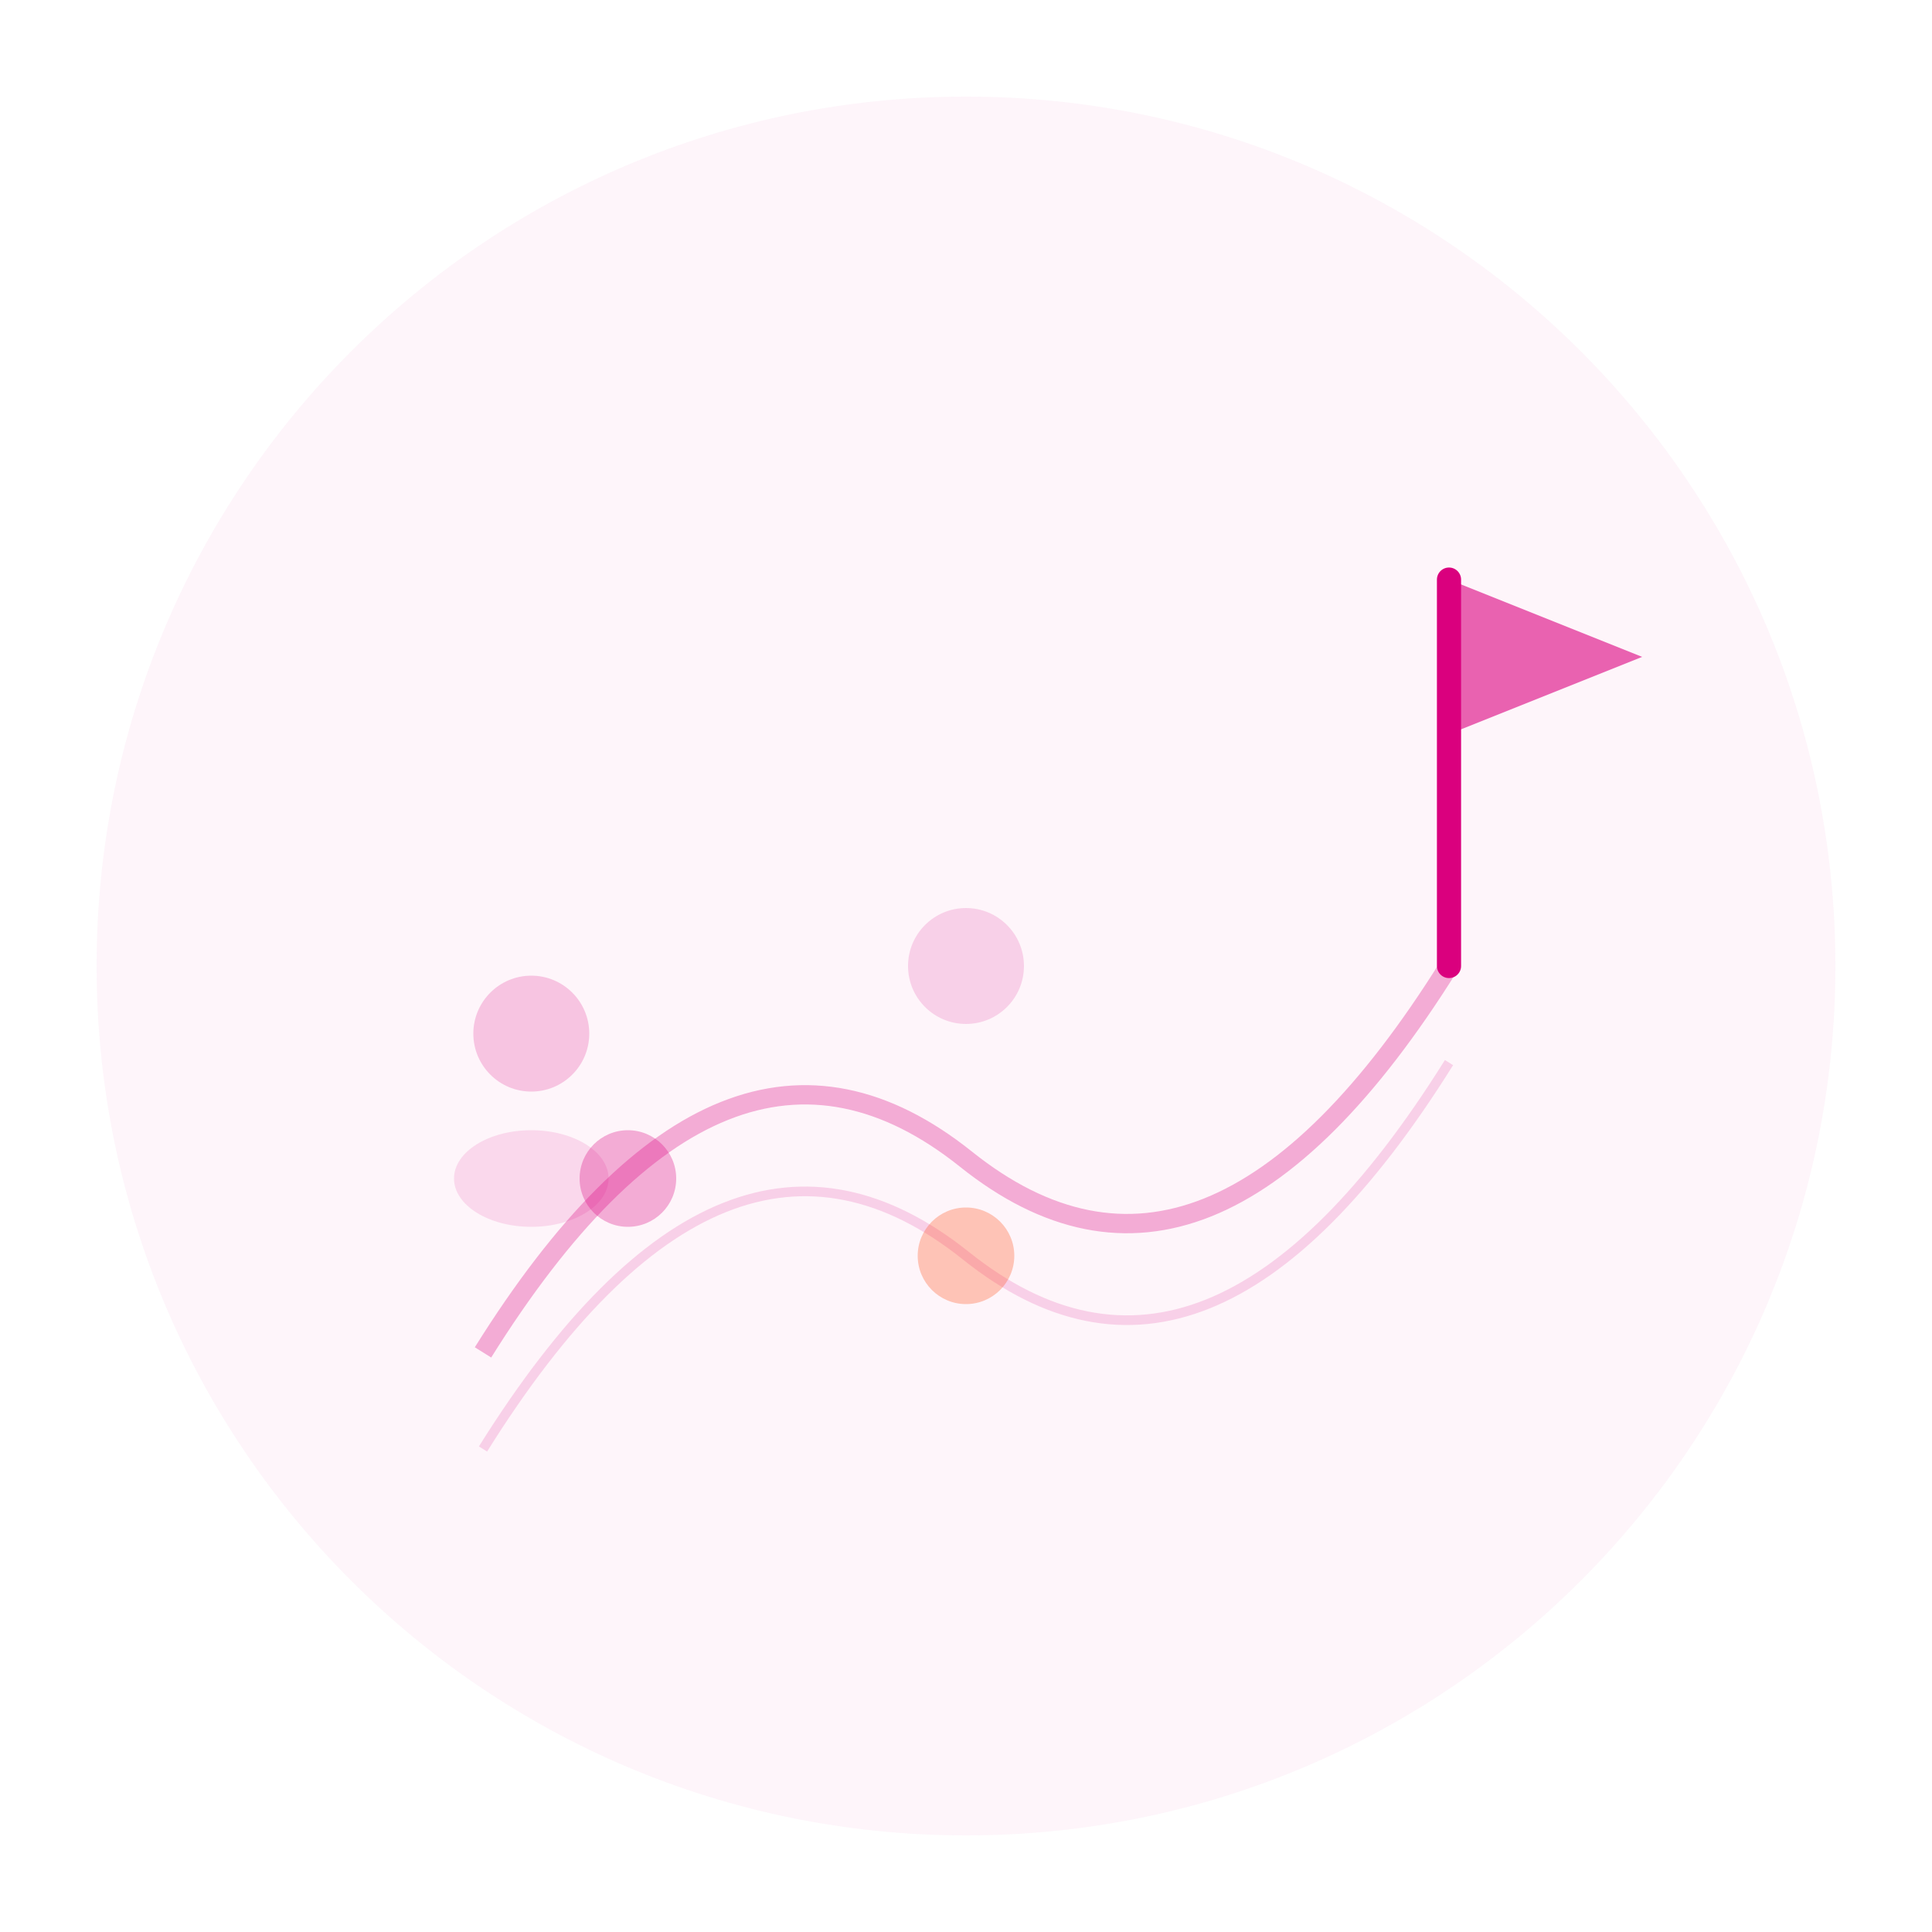
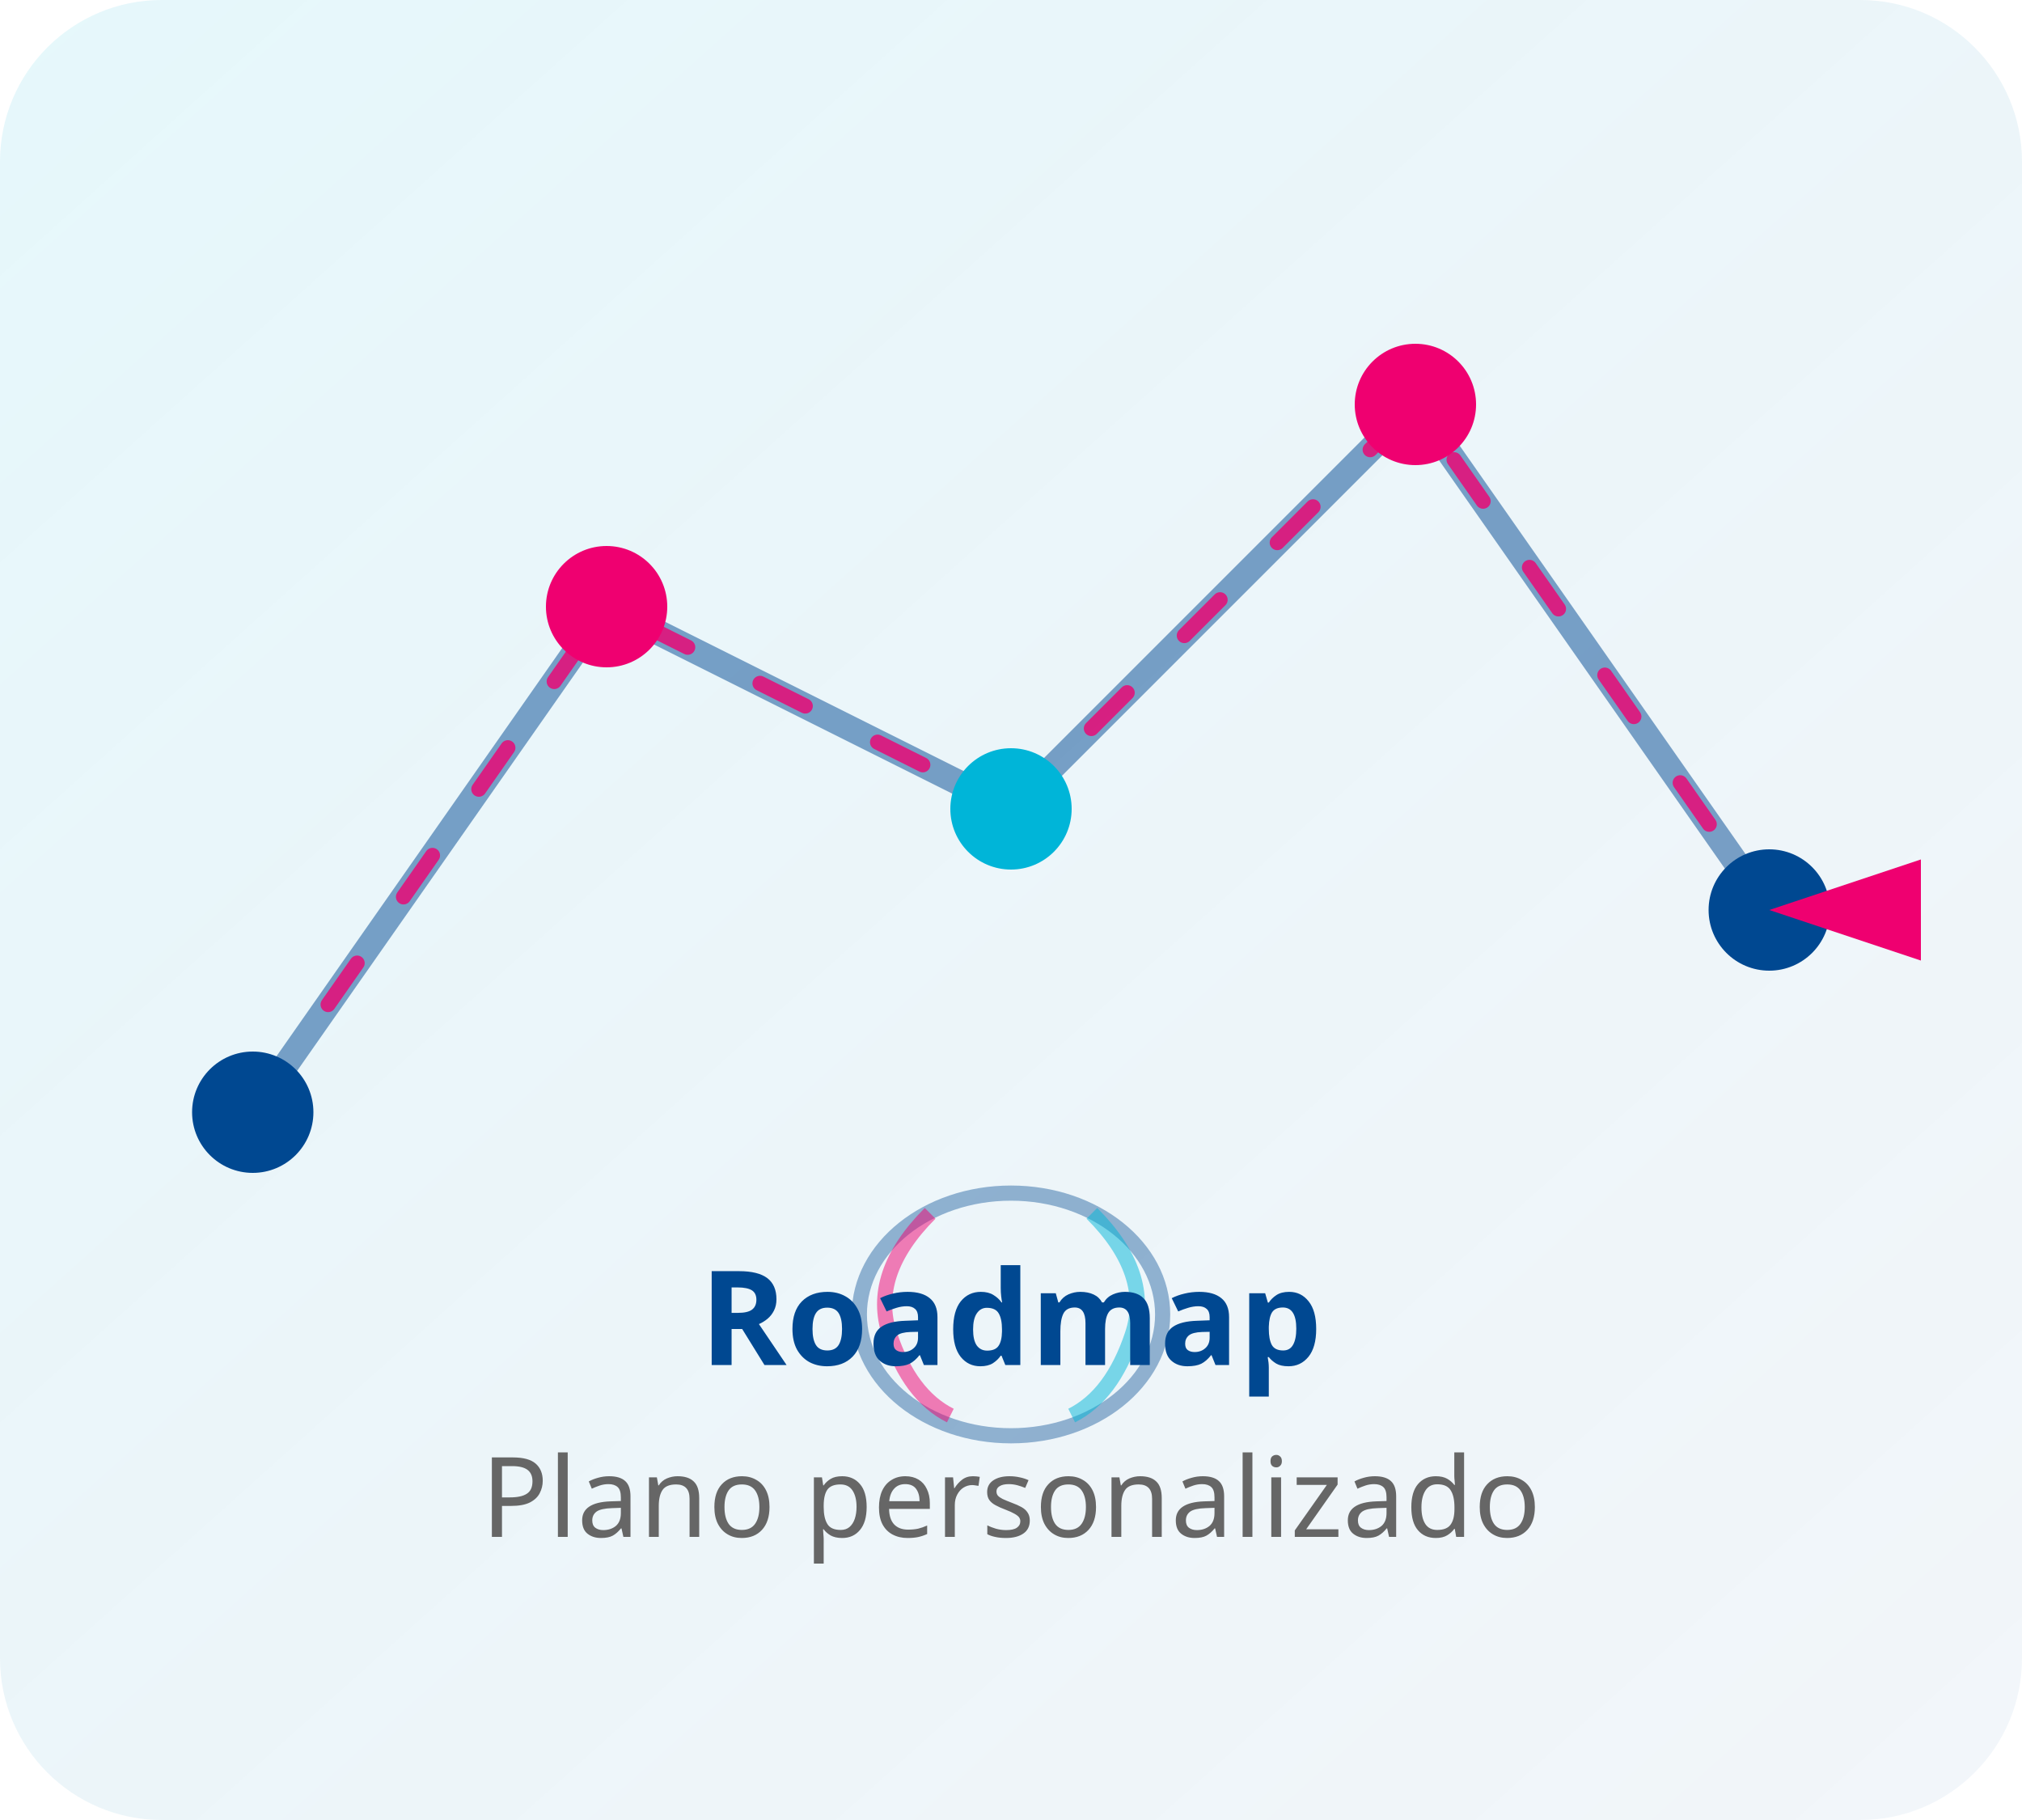
- <svg xmlns="http://www.w3.org/2000/svg" viewBox="0 0 200 200" fill="none">
-   <circle cx="100" cy="100" r="90" fill="#da007e" opacity="0.04" />
-   <circle cx="100" cy="100" r="6" fill="#da007e" opacity="0.15" />
-   <path d="M50 140 Q75 100 100 120 Q125 140 150 100" stroke="#da007e" stroke-width="2" fill="none" opacity="0.3" />
-   <path d="M50 150 Q75 110 100 130 Q125 150 150 110" stroke="#da007e" stroke-width="1" fill="none" opacity="0.15" />
-   <line x1="150" y1="100" x2="150" y2="60" stroke="#da007e" stroke-width="2.5" stroke-linecap="round" />
-   <polygon points="150,60 170,68 150,76" fill="#da007e" opacity="0.6" />
-   <circle cx="65" cy="122" r="5" fill="#da007e" opacity="0.3" />
-   <circle cx="100" cy="130" r="5" fill="#fe4e19" opacity="0.3" />
-   <circle cx="55" cy="107" r="6" fill="#da007e" opacity="0.2" />
-   <ellipse cx="55" cy="122" rx="8" ry="5" fill="#da007e" opacity="0.12" />
+ <svg xmlns="http://www.w3.org/2000/svg" viewBox="0 0 200 180" width="200" height="180">
+   <defs>
+     <linearGradient id="mg2" x1="0%" y1="0%" x2="100%" y2="100%">
+       <stop offset="0%" style="stop-color:#00b5d8;stop-opacity:0.1" />
+       <stop offset="100%" style="stop-color:#004891;stop-opacity:0.05" />
+     </linearGradient>
+   </defs>
+   <rect width="200" height="180" rx="16" fill="url(#mg2)" />
+   <polyline points="25,110 60,60 100,80 140,40 175,90" fill="none" stroke="#004891" stroke-width="2.5" stroke-linecap="round" stroke-linejoin="round" opacity="0.5" />
+   <polyline points="25,110 60,60 100,80 140,40 175,90" fill="none" stroke="#ef0070" stroke-width="1.5" stroke-linecap="round" stroke-linejoin="round" stroke-dasharray="5,8" opacity="0.8" />
+   <circle cx="25" cy="110" r="6" fill="#004891" />
+   <circle cx="60" cy="60" r="6" fill="#ef0070" />
+   <circle cx="100" cy="80" r="6" fill="#00b5d8" />
+   <circle cx="140" cy="40" r="6" fill="#ef0070" />
+   <circle cx="175" cy="90" r="6" fill="#004891" />
+   <polygon points="175,90 190,85 190,95" fill="#ef0070" />
+   <g transform="translate(100, 130)">
+     <ellipse cx="0" cy="0" rx="15" ry="12" fill="none" stroke="#004891" stroke-width="1.5" opacity="0.4" />
+     <path d="M-8,-10 Q-14,-4 -12,2 Q-10,8 -6,10" fill="none" stroke="#ef0070" stroke-width="1.5" opacity="0.5" />
+     <path d="M8,-10 Q14,-4 12,2 Q10,8 6,10" fill="none" stroke="#00b5d8" stroke-width="1.5" opacity="0.5" />
+   </g>
+   <text x="100" y="135" text-anchor="middle" fill="#004891" font-size="13" font-family="sans-serif" font-weight="bold">Roadmap</text>
+   <text x="100" y="152" text-anchor="middle" fill="#666" font-size="11" font-family="sans-serif">Plano personalizado</text>
</svg>
